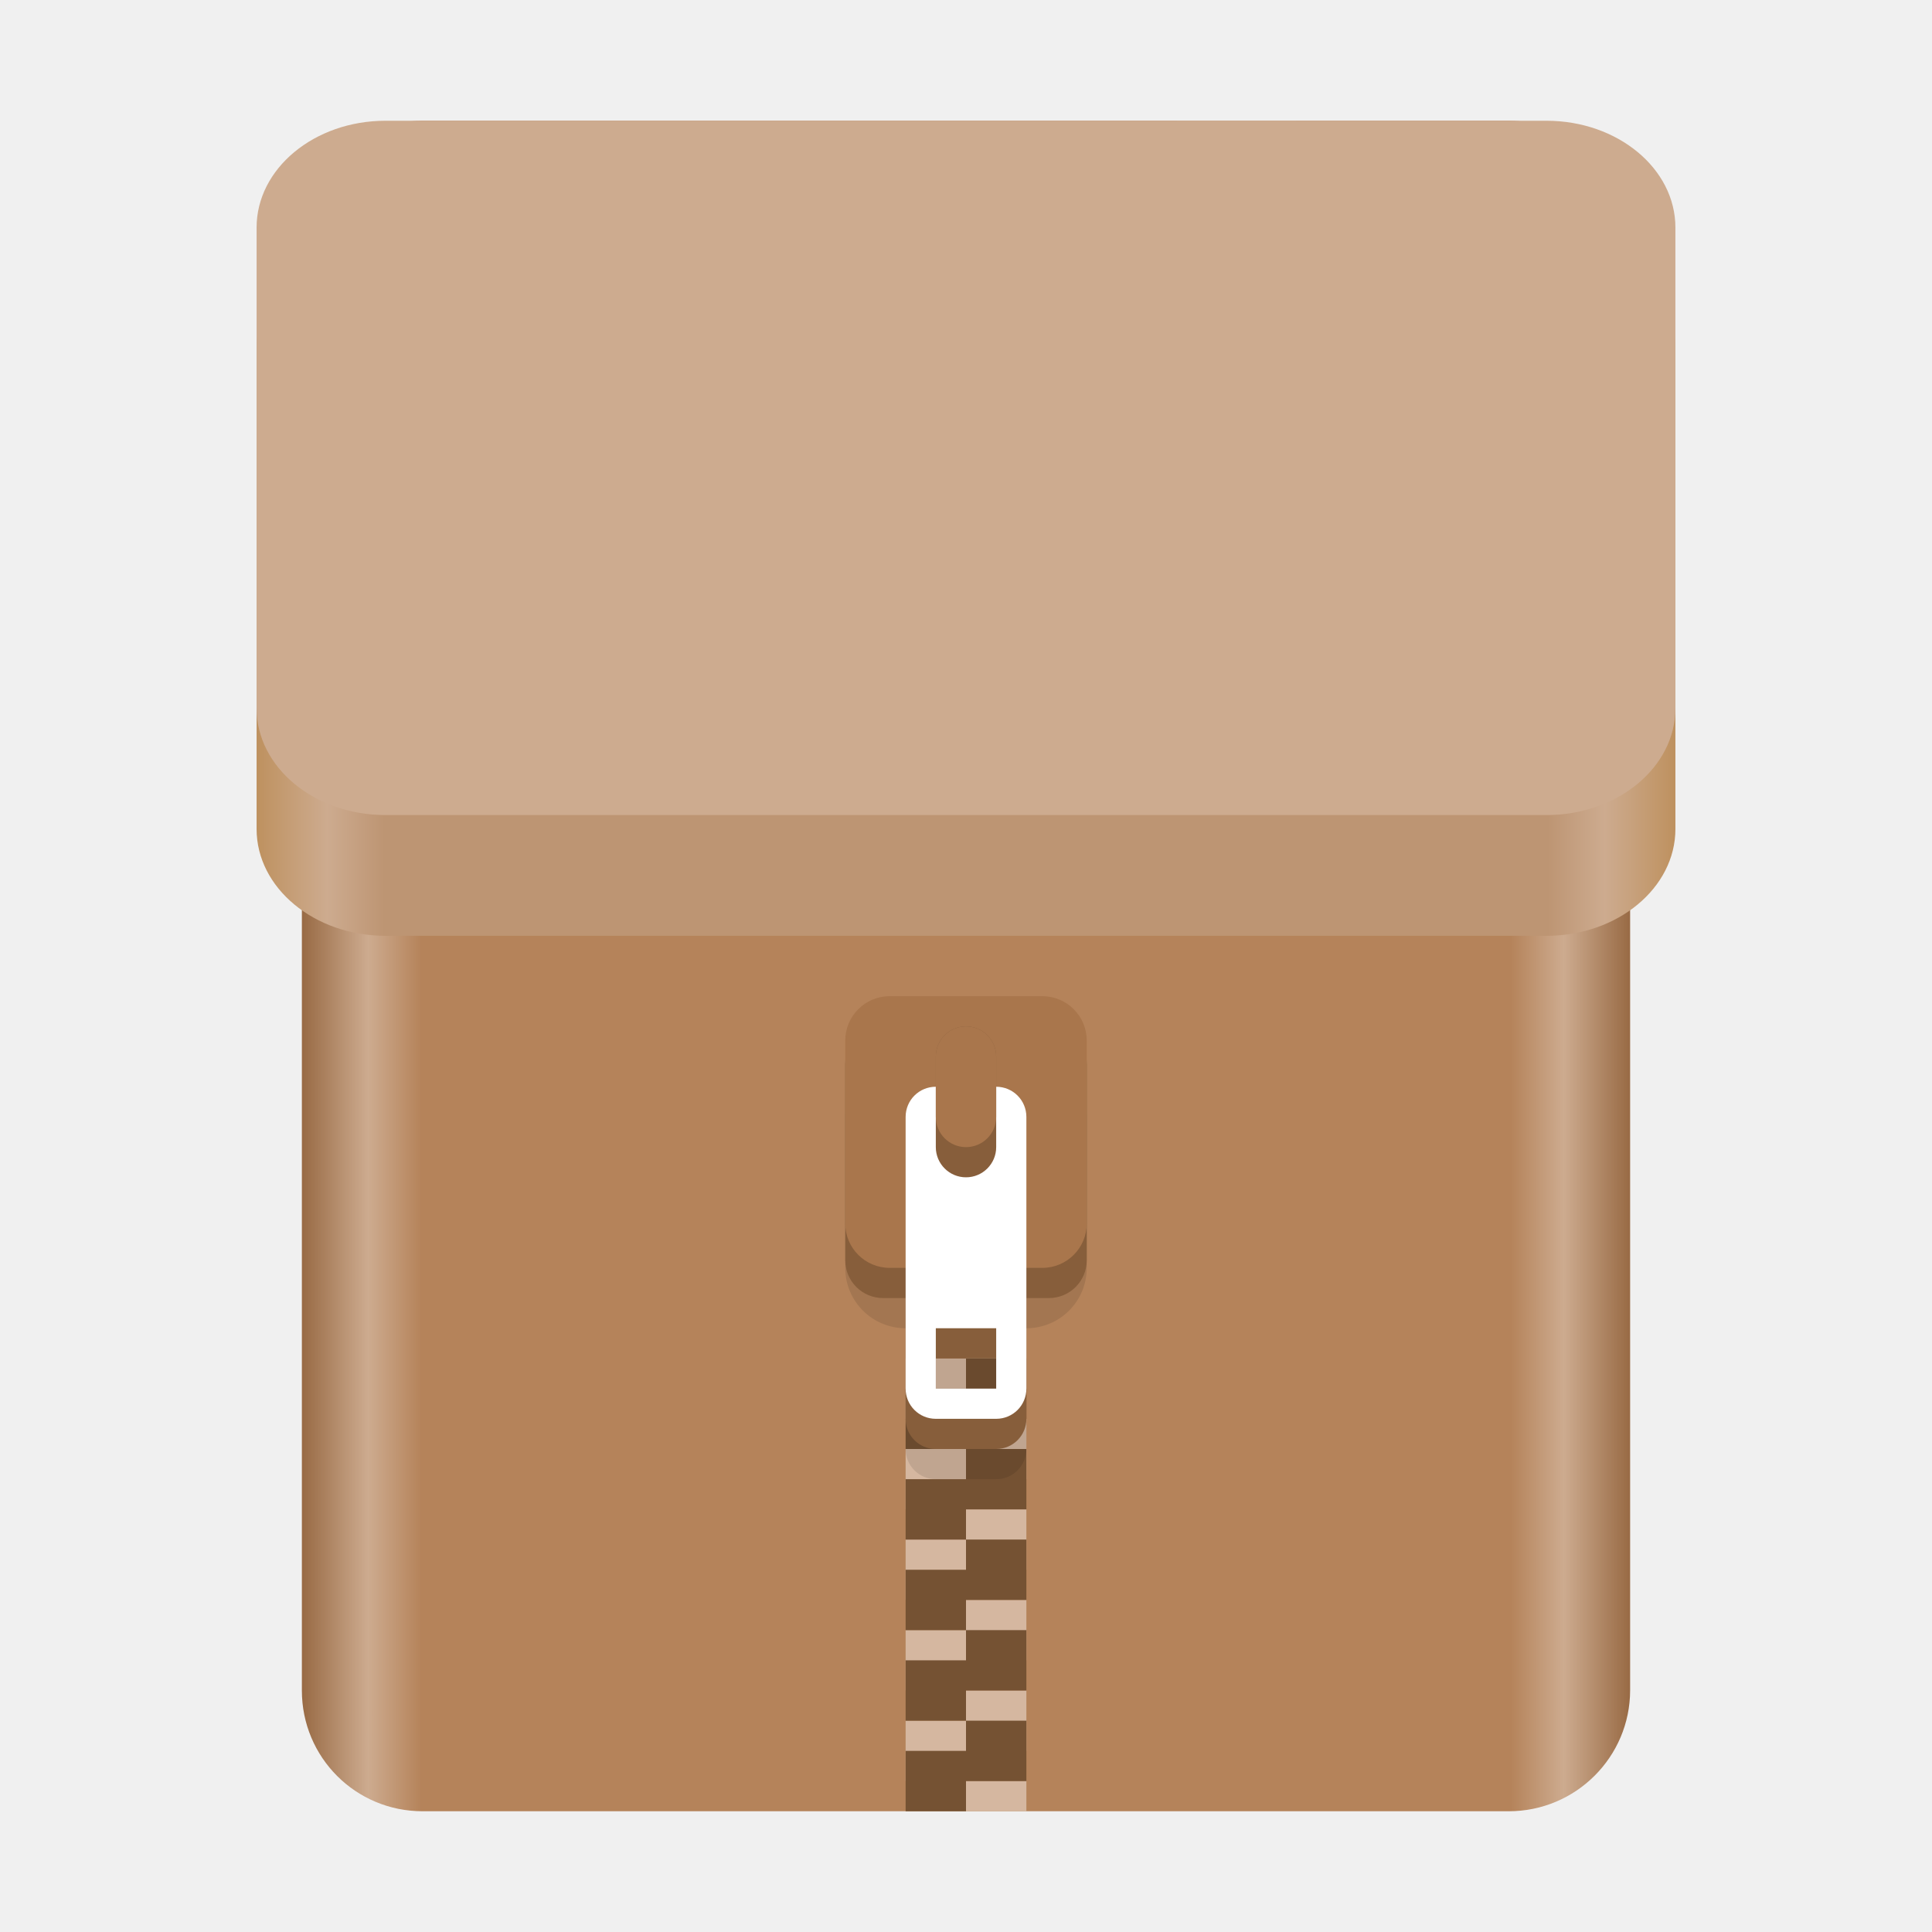
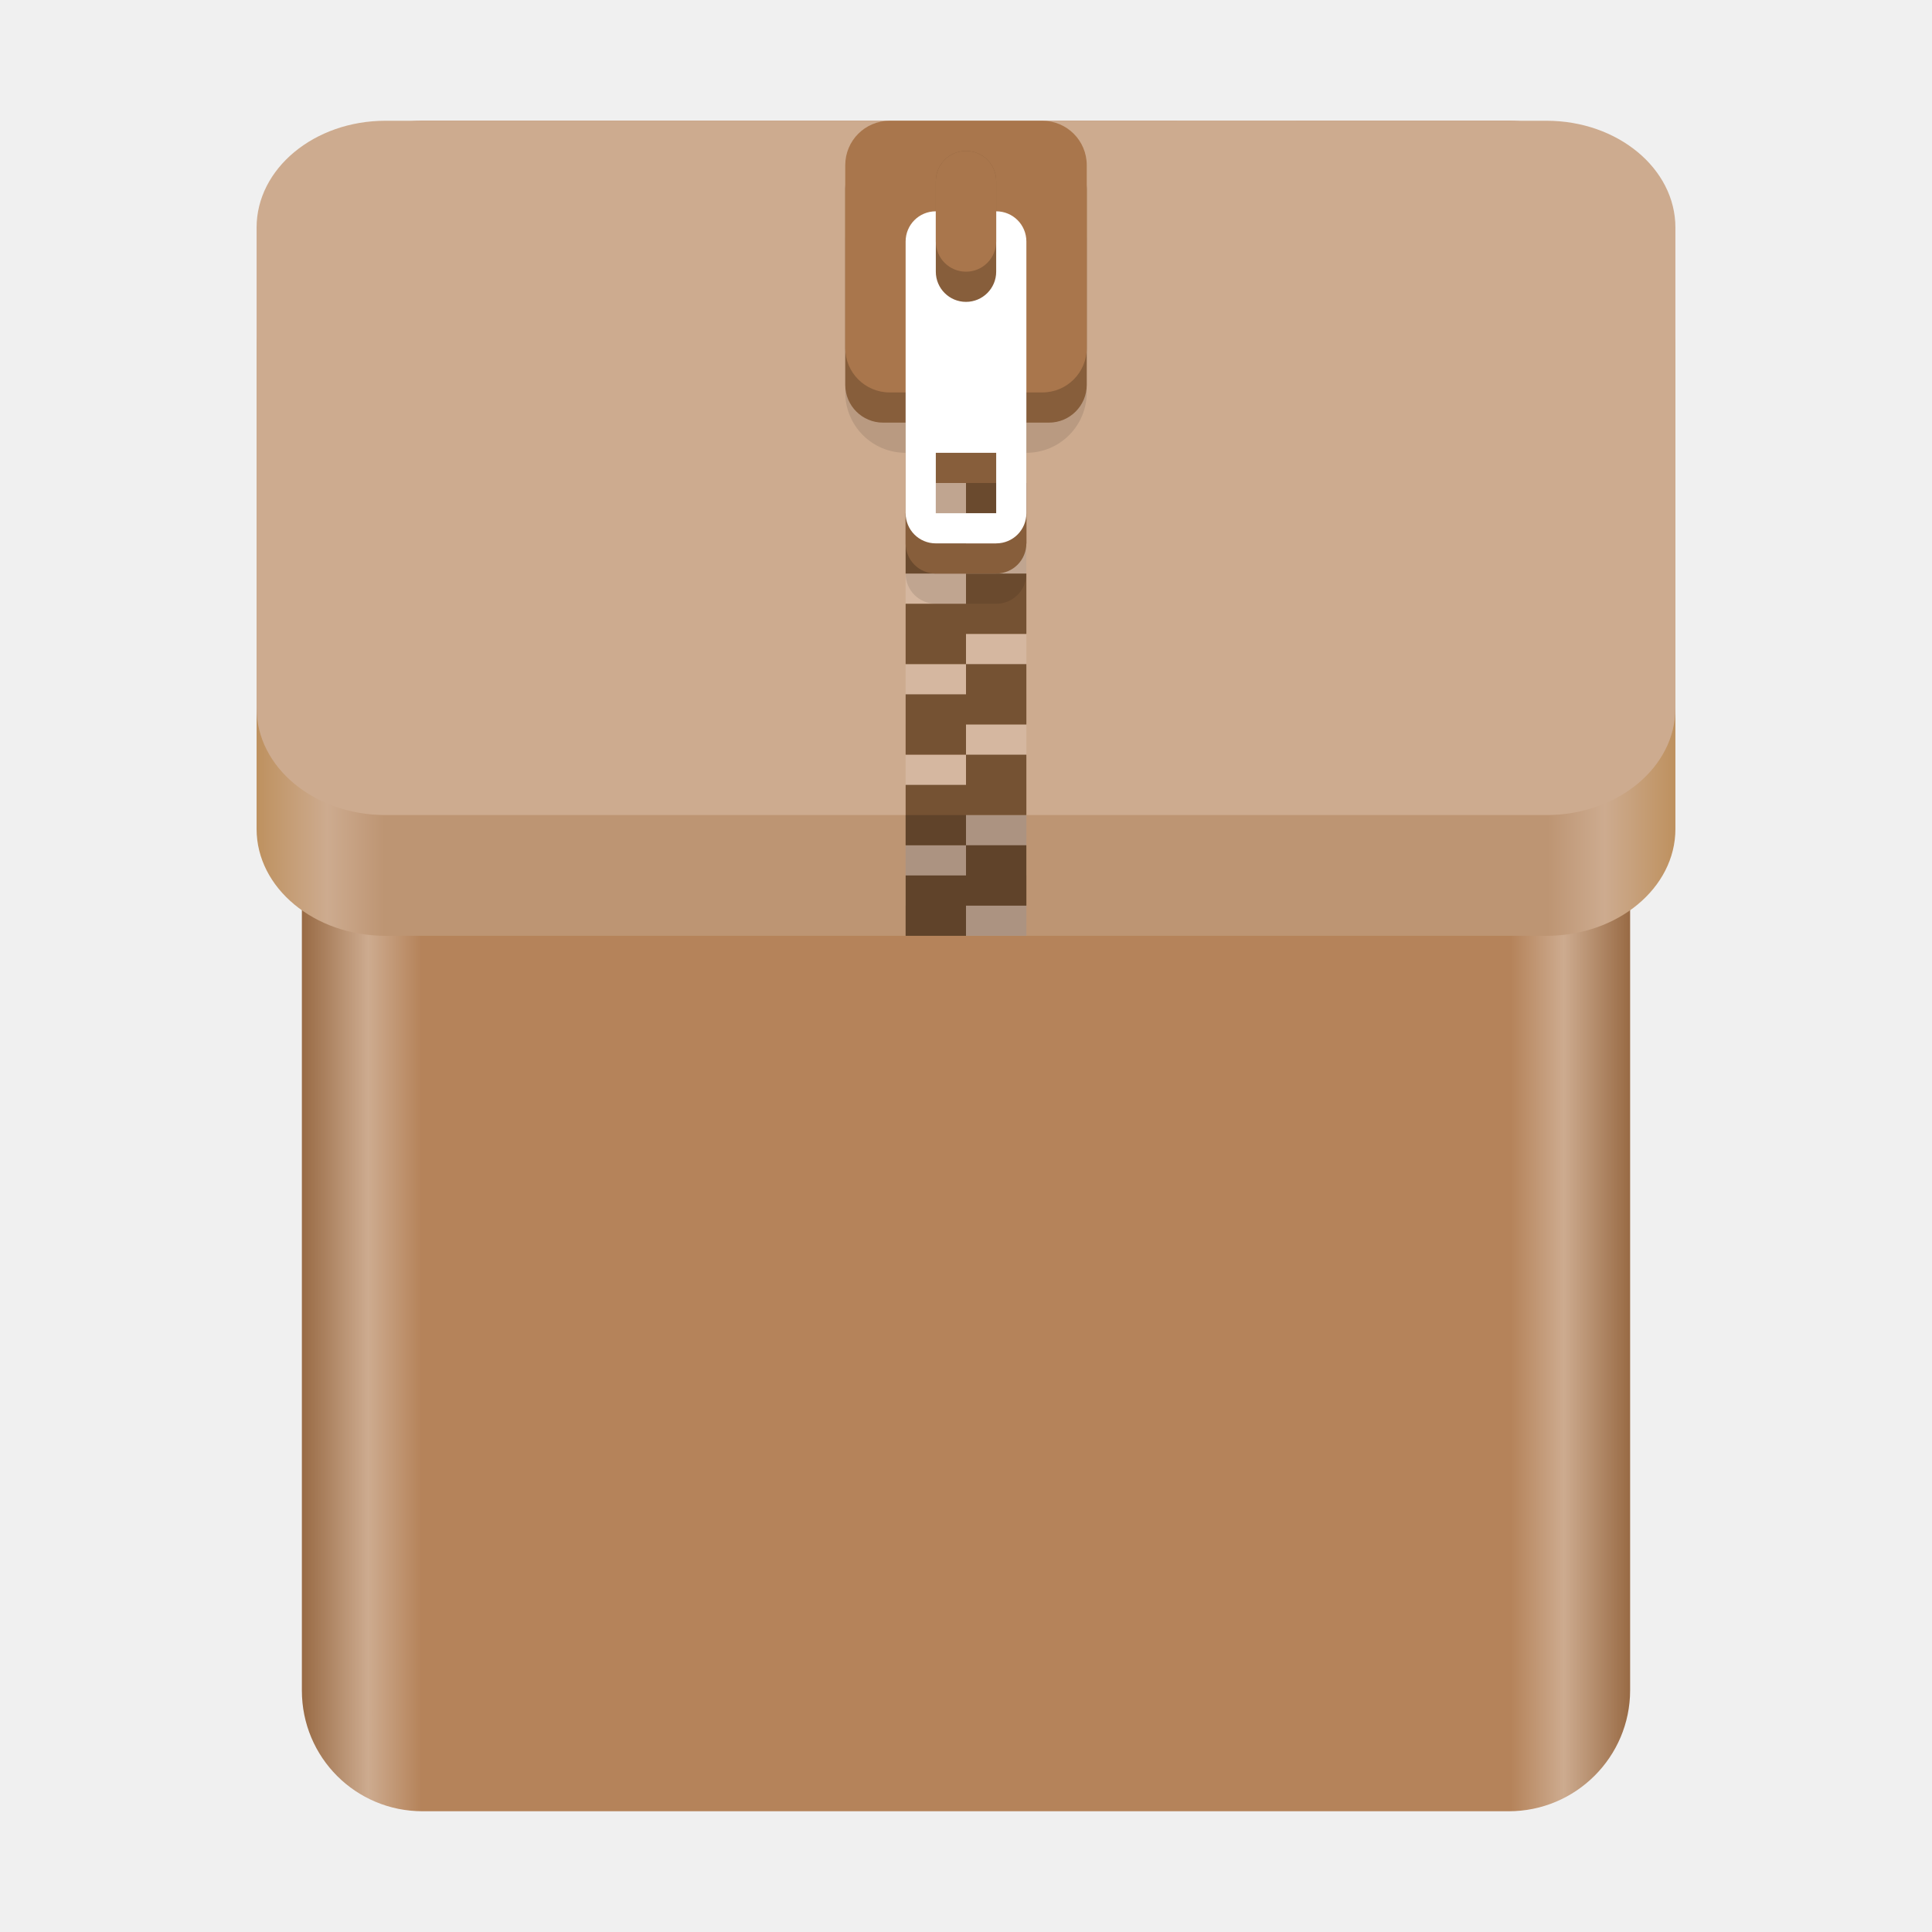
<svg xmlns="http://www.w3.org/2000/svg" xmlns:xlink="http://www.w3.org/1999/xlink" height="128px" viewBox="0 0 128 128" width="128px" version="1.1" id="svg12">
  <defs id="defs12">
    <linearGradient id="linearGradient20">
      <stop style="stop-color:#be915f;stop-opacity:1;" offset="0" id="stop21" />
      <stop style="stop-color:#cdab8f;stop-opacity:1;" offset="0.05" id="stop23" />
      <stop style="stop-color:#bd9573;stop-opacity:1;" offset="0.09" id="stop24" />
      <stop style="stop-color:#bd9573;stop-opacity:1;" offset="0.91" id="stop25" />
      <stop style="stop-color:#cdab8f;stop-opacity:1;" offset="0.95" id="stop26" />
      <stop style="stop-color:#be915f;stop-opacity:1;" offset="1" id="stop22" />
    </linearGradient>
    <linearGradient id="linearGradient15">
      <stop style="stop-color:#986a44;stop-opacity:1;" offset="0" id="stop15" />
      <stop style="stop-color:#cdab8f;stop-opacity:1;" offset="0.05" id="stop17" />
      <stop style="stop-color:#b5835a;stop-opacity:1;" offset="0.09" id="stop18" />
      <stop style="stop-color:#b5835a;stop-opacity:1;" offset="0.91" id="stop19" />
      <stop style="stop-color:#cdab8f;stop-opacity:1;" offset="0.95" id="stop20" />
      <stop style="stop-color:#986a44;stop-opacity:1;" offset="1" id="stop16" />
    </linearGradient>
    <mask maskUnits="userSpaceOnUse" id="mask2">
      <g id="g4" transform="translate(8,-3)">
        <g filter="url(#a)" id="g3" transform="translate(-8,3)">
          <rect fill-opacity="0.1" height="128" width="128" id="rect3" x="0" y="0" />
        </g>
      </g>
    </mask>
    <linearGradient xlink:href="#linearGradient15" id="linearGradient16" x1="20" y1="64" x2="108" y2="64" gradientUnits="userSpaceOnUse" />
    <linearGradient xlink:href="#linearGradient20" id="linearGradient22" x1="17" y1="39" x2="111" y2="39" gradientUnits="userSpaceOnUse" />
  </defs>
  <filter id="a" height="1" width="1" x="0" y="0">
    <feColorMatrix in="SourceGraphic" type="matrix" values="0 0 0 0 1 0 0 0 0 1 0 0 0 0 1 0 0 0 1 0" id="feColorMatrix1" />
  </filter>
  <path id="path2" d="M 27.996,8 C 23.565,8 20,11.566 20,16 v 96 c 0,4.434 3.565,8 7.996,8 H 99.961 C 104.392,120 108,116.41 108,111.977 V 37.922 37.918 15.922 C 108,11.488 104.392,8 99.961,8 L 77.976,8.004 77.972,8 Z" style="stroke-width:1;fill:url(#linearGradient16);fill-opacity:1;stroke:none" />
-   <path d="m 64,88 v 2 h -4 v 4 h 4 v -2 h 4 v -4 z m 0,6 v 2 h -4 v 4 h 4 v -2 h 4 v -4 z m 0,6 v 2 h -4 v 4 h 4 v -2 h 4 v -4 z m 0,6 v 2 h -4 v 4 h 4 v -2 h 4 v -4 z m 0,6 v 2 h -4 v 4 h 4 v -2 h 4 v -4 z m 0,6 H 67.989 68 v 2 h -4" fill="#ffffff" id="path4" style="fill:#d5b7a0;fill-opacity:1" />
-   <path d="m 64,90 v 2 h -4 v 4 h 4 v -2 h 4 v -4 z m 0,6 v 2 h -4 v 4 h 4 v -2 h 4 v -4 z m 0,6 v 2 h -4 v 4 h 4 v -2 h 4 v -4 z m 0,6 v 2 h -4 v 4 h 4 v -2 h 4 v -4 z m 0,6 v 2 h -4 v 4 h 4 v -2 h 4 v -4 z" fill="#c0bfbc" id="path6" style="fill:#755233;fill-opacity:1" />
-   <path d="m 68,67 c -2.215,0 -4,1.785 -4,4 v 10 c 0,2.215 1.785,4 4,4 v 8 c 0,1.109 0.891,2 2,2 h 4 c 1.109,0 2,-0.891 2,-2 v -8 c 2.215,0 4,-1.785 4,-4 V 71 c 0,-2.215 -1.785,-4 -4,-4 z m 2,22 h 4 v 4 h -4 z m 0,0" id="path5" transform="translate(-8,3)" mask="url(#mask2)" />
-   <path d="m 62,76 c -1.109,0 -2,0.891 -2,2 v 16 c 0,1.109 0.891,2 2,2 h 4 c 1.109,0 2,-0.891 2,-2 V 78 c 0,-1.109 -0.891,-2 -2,-2 z m 0,14 h 4 v 4 h -4 z m 0,0" fill="#77767b" id="path7" style="fill:#875e3b;fill-opacity:1" />
-   <path d="M 58.504,68 H 69.496 C 70.879,68 72,69.121 72,70.504 V 83.496 C 72,84.879 70.879,86 69.496,86 H 58.504 C 57.121,86 56,84.879 56,83.496 V 70.504 C 56,69.121 57.121,68 58.504,68 Z m 0,0" fill="#77767b" id="path8" style="fill:#875e3b;fill-opacity:1" />
-   <path d="M 58.945,66 H 69.055 C 70.684,66 72,67.316 72,68.945 V 81.055 C 72,82.684 70.684,84 69.055,84 H 58.945 C 57.316,84 56,82.684 56,81.055 V 68.945 C 56,67.316 57.316,66 58.945,66 Z m 0,0" fill="#9a9996" id="path9" style="fill:#a9764c;fill-opacity:1" />
-   <path d="m 62,72 c -1.109,0 -2,0.891 -2,2 v 18 c 0,1.109 0.891,2 2,2 h 4 c 1.109,0 2,-0.891 2,-2 V 74 c 0,-1.109 -0.891,-2 -2,-2 z m 0,16 h 4 v 4 h -4 z m 0,0" fill="#ffffff" id="path10" />
-   <path d="m 64,78 c 1.105,0 2,-0.895 2,-2 v -6 c 0,-1.105 -0.895,-2 -2,-2 -1.105,0 -2,0.895 -2,2 v 6 c 0,1.105 0.895,2 2,2 z m 0,0" fill="#77767b" id="path11" style="fill:#875e3b;fill-opacity:1" />
-   <path d="m 64,76 c 1.105,0 2,-0.895 2,-2 v -4 c 0,-1.105 -0.895,-2 -2,-2 -1.105,0 -2,0.895 -2,2 v 4 c 0,1.105 0.895,2 2,2 z m 0,0" fill="#9a9996" id="path12" style="fill:#a9764c;fill-opacity:1" />
  <path d="m 25.543,16 h 76.913 C 107.176,16 111,19.169 111,23.078 V 54.922 C 111,58.831 107.176,62 102.457,62 H 25.543 C 20.824,62 17,58.831 17,54.922 V 23.078 C 17,19.169 20.824,16 25.543,16 Z m 0,0" fill="#cdab8f" id="path16" style="stroke-width:0.996;fill:url(#linearGradient22);fill-opacity:1" />
  <path d="m 25.543,8 h 76.913 C 107.176,8 111,11.169 111,15.078 V 46.922 C 111,50.831 107.176,54 102.457,54 H 25.543 C 20.824,54 17,50.831 17,46.922 V 15.078 C 17,11.169 20.824,8 25.543,8 Z m 0,0" fill="#cdab8f" id="path14" style="stroke-width:0.996" />
+   <path d="m 64,30 v 2 h -4 v 4 h 4 v -2 h 4 v -4 z m 0,6 v 2 h -4 v 4 h 4 v -2 h 4 v -4 z m 0,6 v 2 h -4 v 4 h 4 v -2 h 4 v -4 z m 0,6 v 2 h -4 v 4 h 4 v -2 h 4 v -4 z m 0,6 v 2 h -4 v 4 h 4 v -2 h 4 v -4 z m 0,6 H 67.989 68 v 2 h -4" fill="#ffffff" id="path4" style="fill:#d5b7a0;fill-opacity:1" />
+   <path d="m 64,32 v 2 h -4 v 4 h 4 v -2 h 4 v -4 z m 0,6 v 2 h -4 v 4 h 4 v -2 h 4 v -4 z m 0,6 v 2 h -4 v 4 h 4 v -2 h 4 v -4 z m 0,6 v 2 h -4 v 4 h 4 v -2 h 4 v -4 z m 0,6 v 2 h -4 v 4 h 4 v -2 h 4 v -4 z" fill="#c0bfbc" id="path6" style="fill:#755233;fill-opacity:1" />
+   <path d="m 68,67 c -2.215,0 -4,1.785 -4,4 v 10 c 0,2.215 1.785,4 4,4 v 8 c 0,1.109 0.891,2 2,2 h 4 c 1.109,0 2,-0.891 2,-2 v -8 c 2.215,0 4,-1.785 4,-4 V 71 c 0,-2.215 -1.785,-4 -4,-4 z m 2,22 h 4 v 4 h -4 z m 0,0" id="path5" transform="translate(-8,-55)" mask="url(#mask2)" />
+   <path d="m 62,18 c -1.109,0 -2,0.891 -2,2 v 16 c 0,1.109 0.891,2 2,2 h 4 c 1.109,0 2,-0.891 2,-2 V 20 c 0,-1.109 -0.891,-2 -2,-2 z m 0,14 h 4 v 4 h -4 z m 0,0" fill="#77767b" id="path7" style="fill:#875e3b;fill-opacity:1" />
+   <path d="M 58.504,10 H 69.496 C 70.879,10 72,11.121 72,12.504 V 25.496 C 72,26.879 70.879,28 69.496,28 H 58.504 C 57.121,28 56,26.879 56,25.496 V 12.504 C 56,11.121 57.121,10 58.504,10 Z m 0,0" fill="#77767b" id="path8" style="fill:#875e3b;fill-opacity:1" />
+   <path d="M 58.945,8 H 69.055 C 70.684,8 72,9.316 72,10.945 V 23.055 C 72,24.684 70.684,26 69.055,26 H 58.945 C 57.316,26 56,24.684 56,23.055 V 10.945 C 56,9.316 57.316,8 58.945,8 Z m 0,0" fill="#9a9996" id="path9" style="fill:#a9764c;fill-opacity:1" />
+   <path d="m 62,14 c -1.109,0 -2,0.891 -2,2 v 18 c 0,1.109 0.891,2 2,2 h 4 c 1.109,0 2,-0.891 2,-2 V 16 c 0,-1.109 -0.891,-2 -2,-2 z m 0,16 h 4 v 4 h -4 z m 0,0" fill="#ffffff" id="path10" />
+   <path d="m 64,20 c 1.105,0 2,-0.895 2,-2 v -6 c 0,-1.105 -0.895,-2 -2,-2 -1.105,0 -2,0.895 -2,2 v 6 c 0,1.105 0.895,2 2,2 z m 0,0" fill="#77767b" id="path11" style="fill:#875e3b;fill-opacity:1" />
+   <path d="m 64,18 c 1.105,0 2,-0.895 2,-2 v -4 c 0,-1.105 -0.895,-2 -2,-2 -1.105,0 -2,0.895 -2,2 v 4 c 0,1.105 0.895,2 2,2 z m 0,0" fill="#9a9996" id="path12" style="fill:#a9764c;fill-opacity:1" />
+   <rect style="fill:#0b0705;fill-opacity:0.2;stroke:none" id="rect1" width="8" height="8" x="60" y="54" />
</svg>
